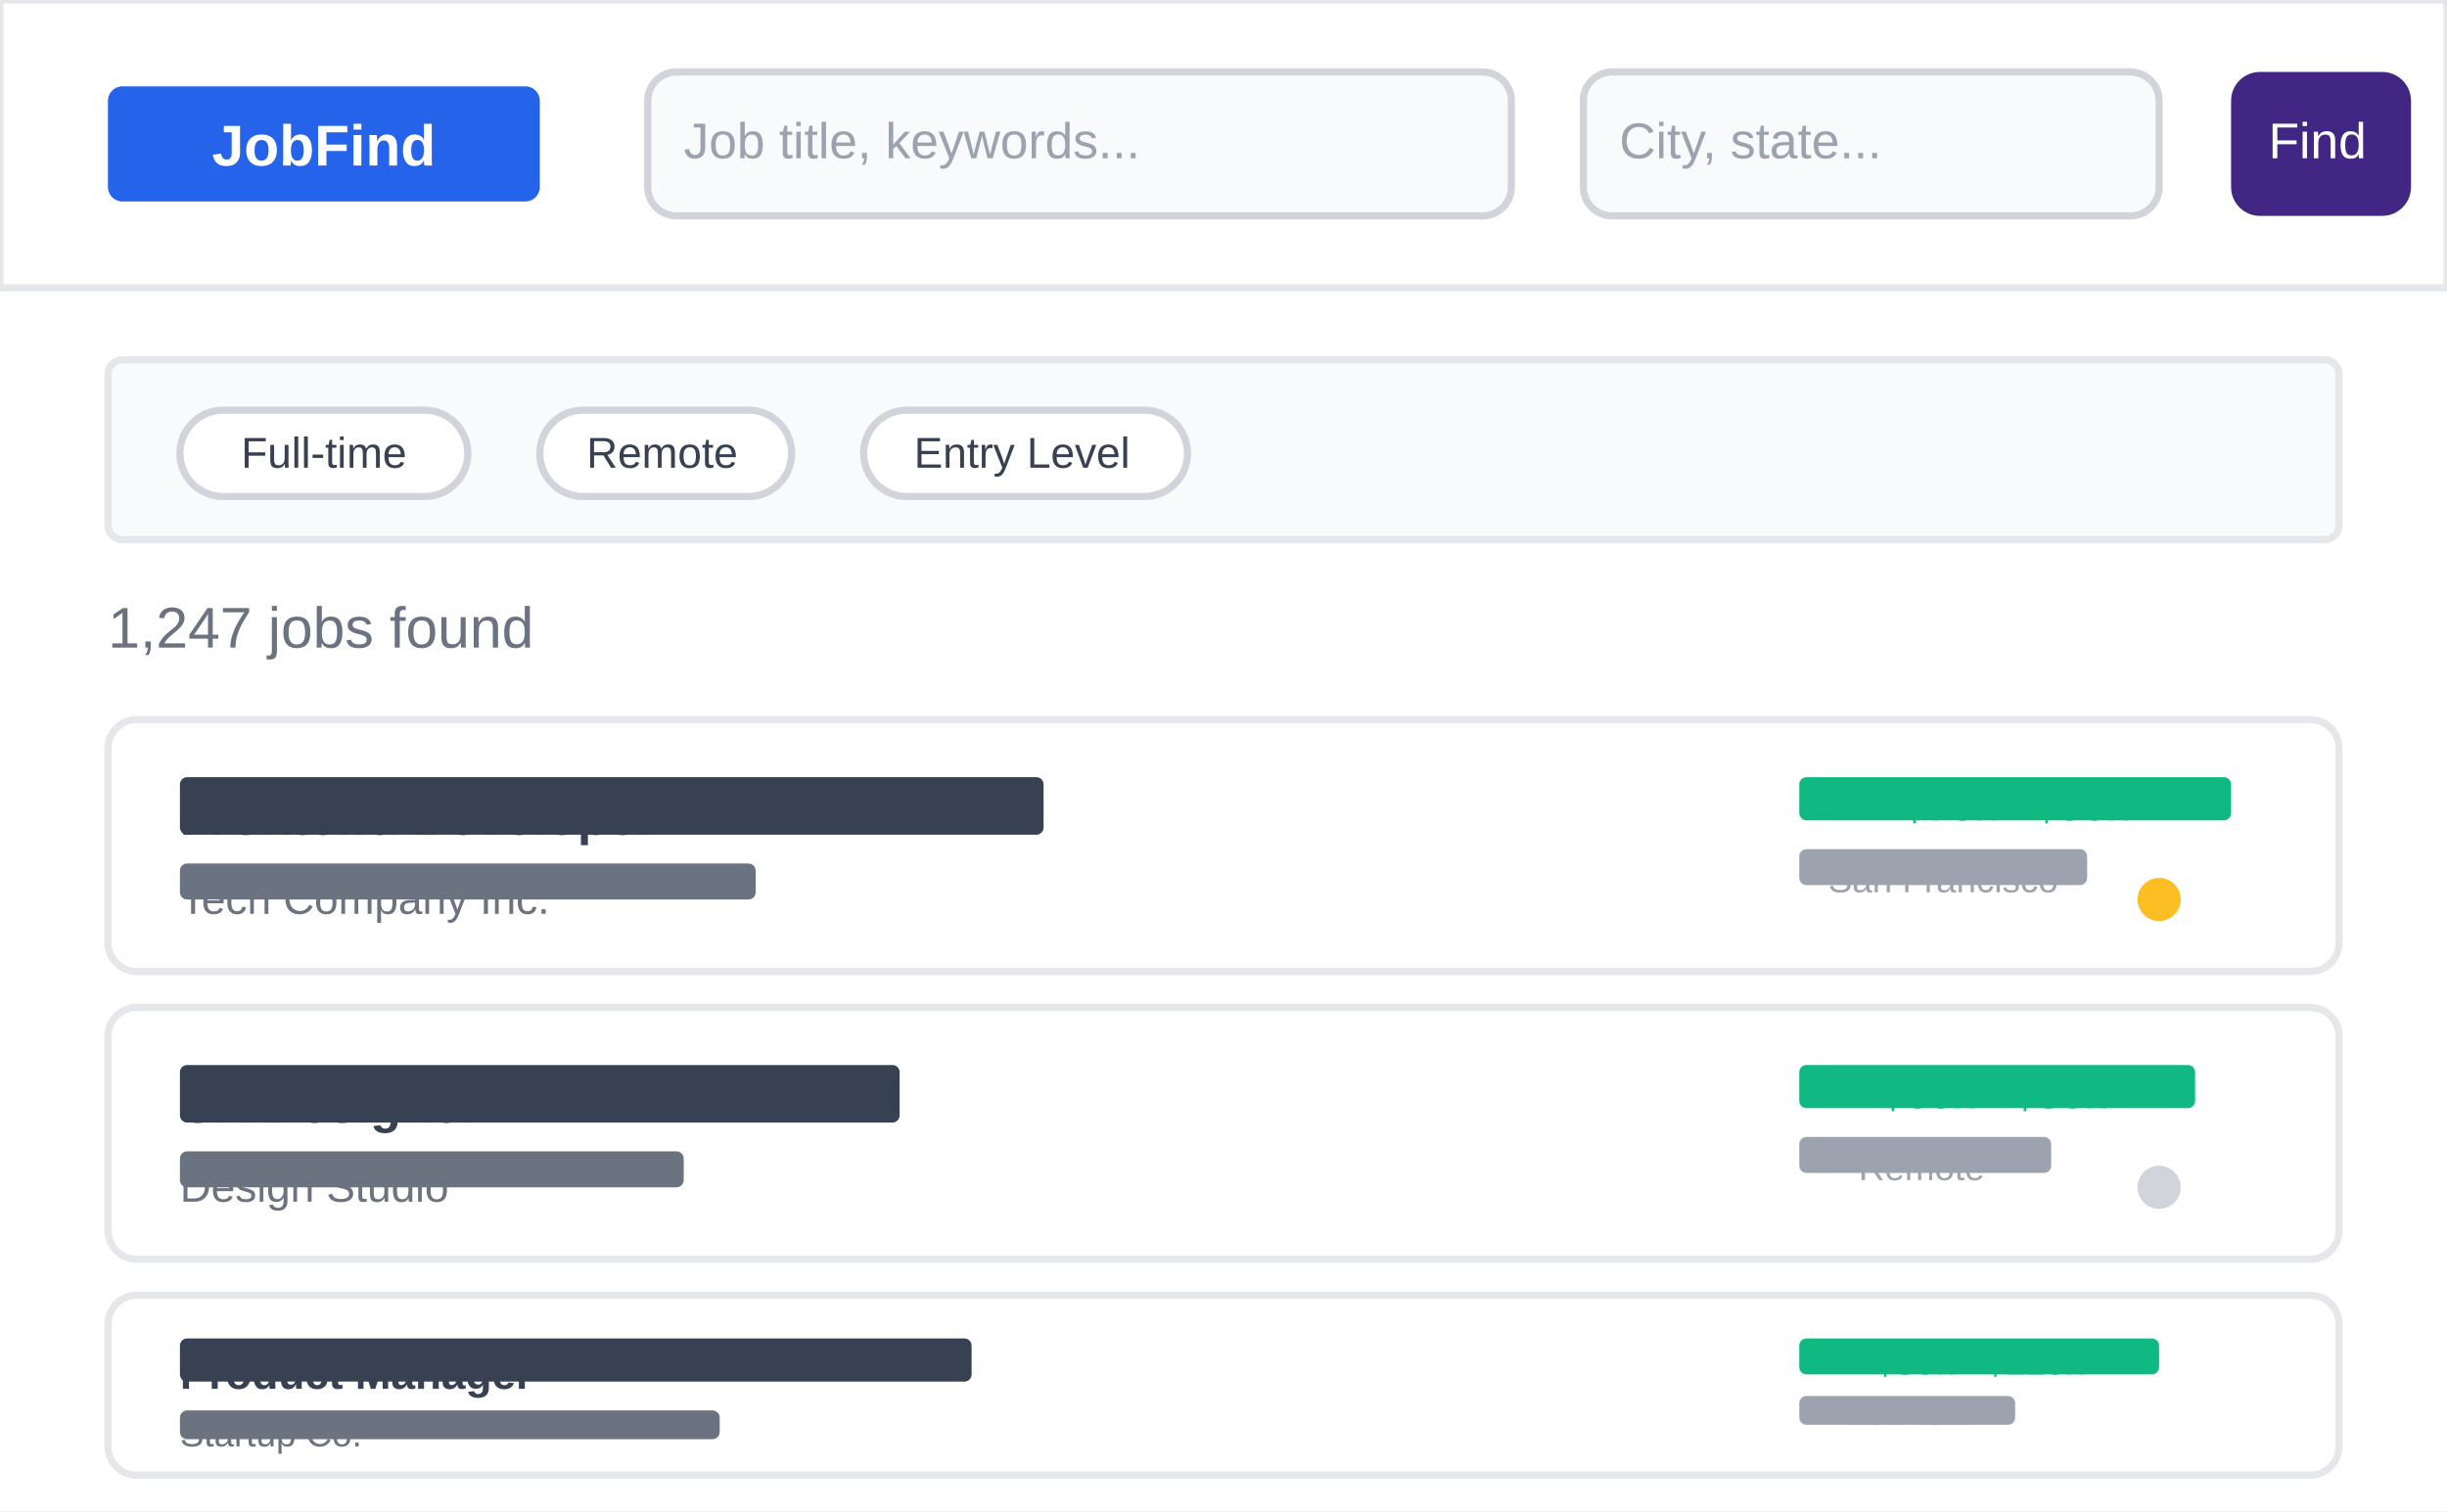
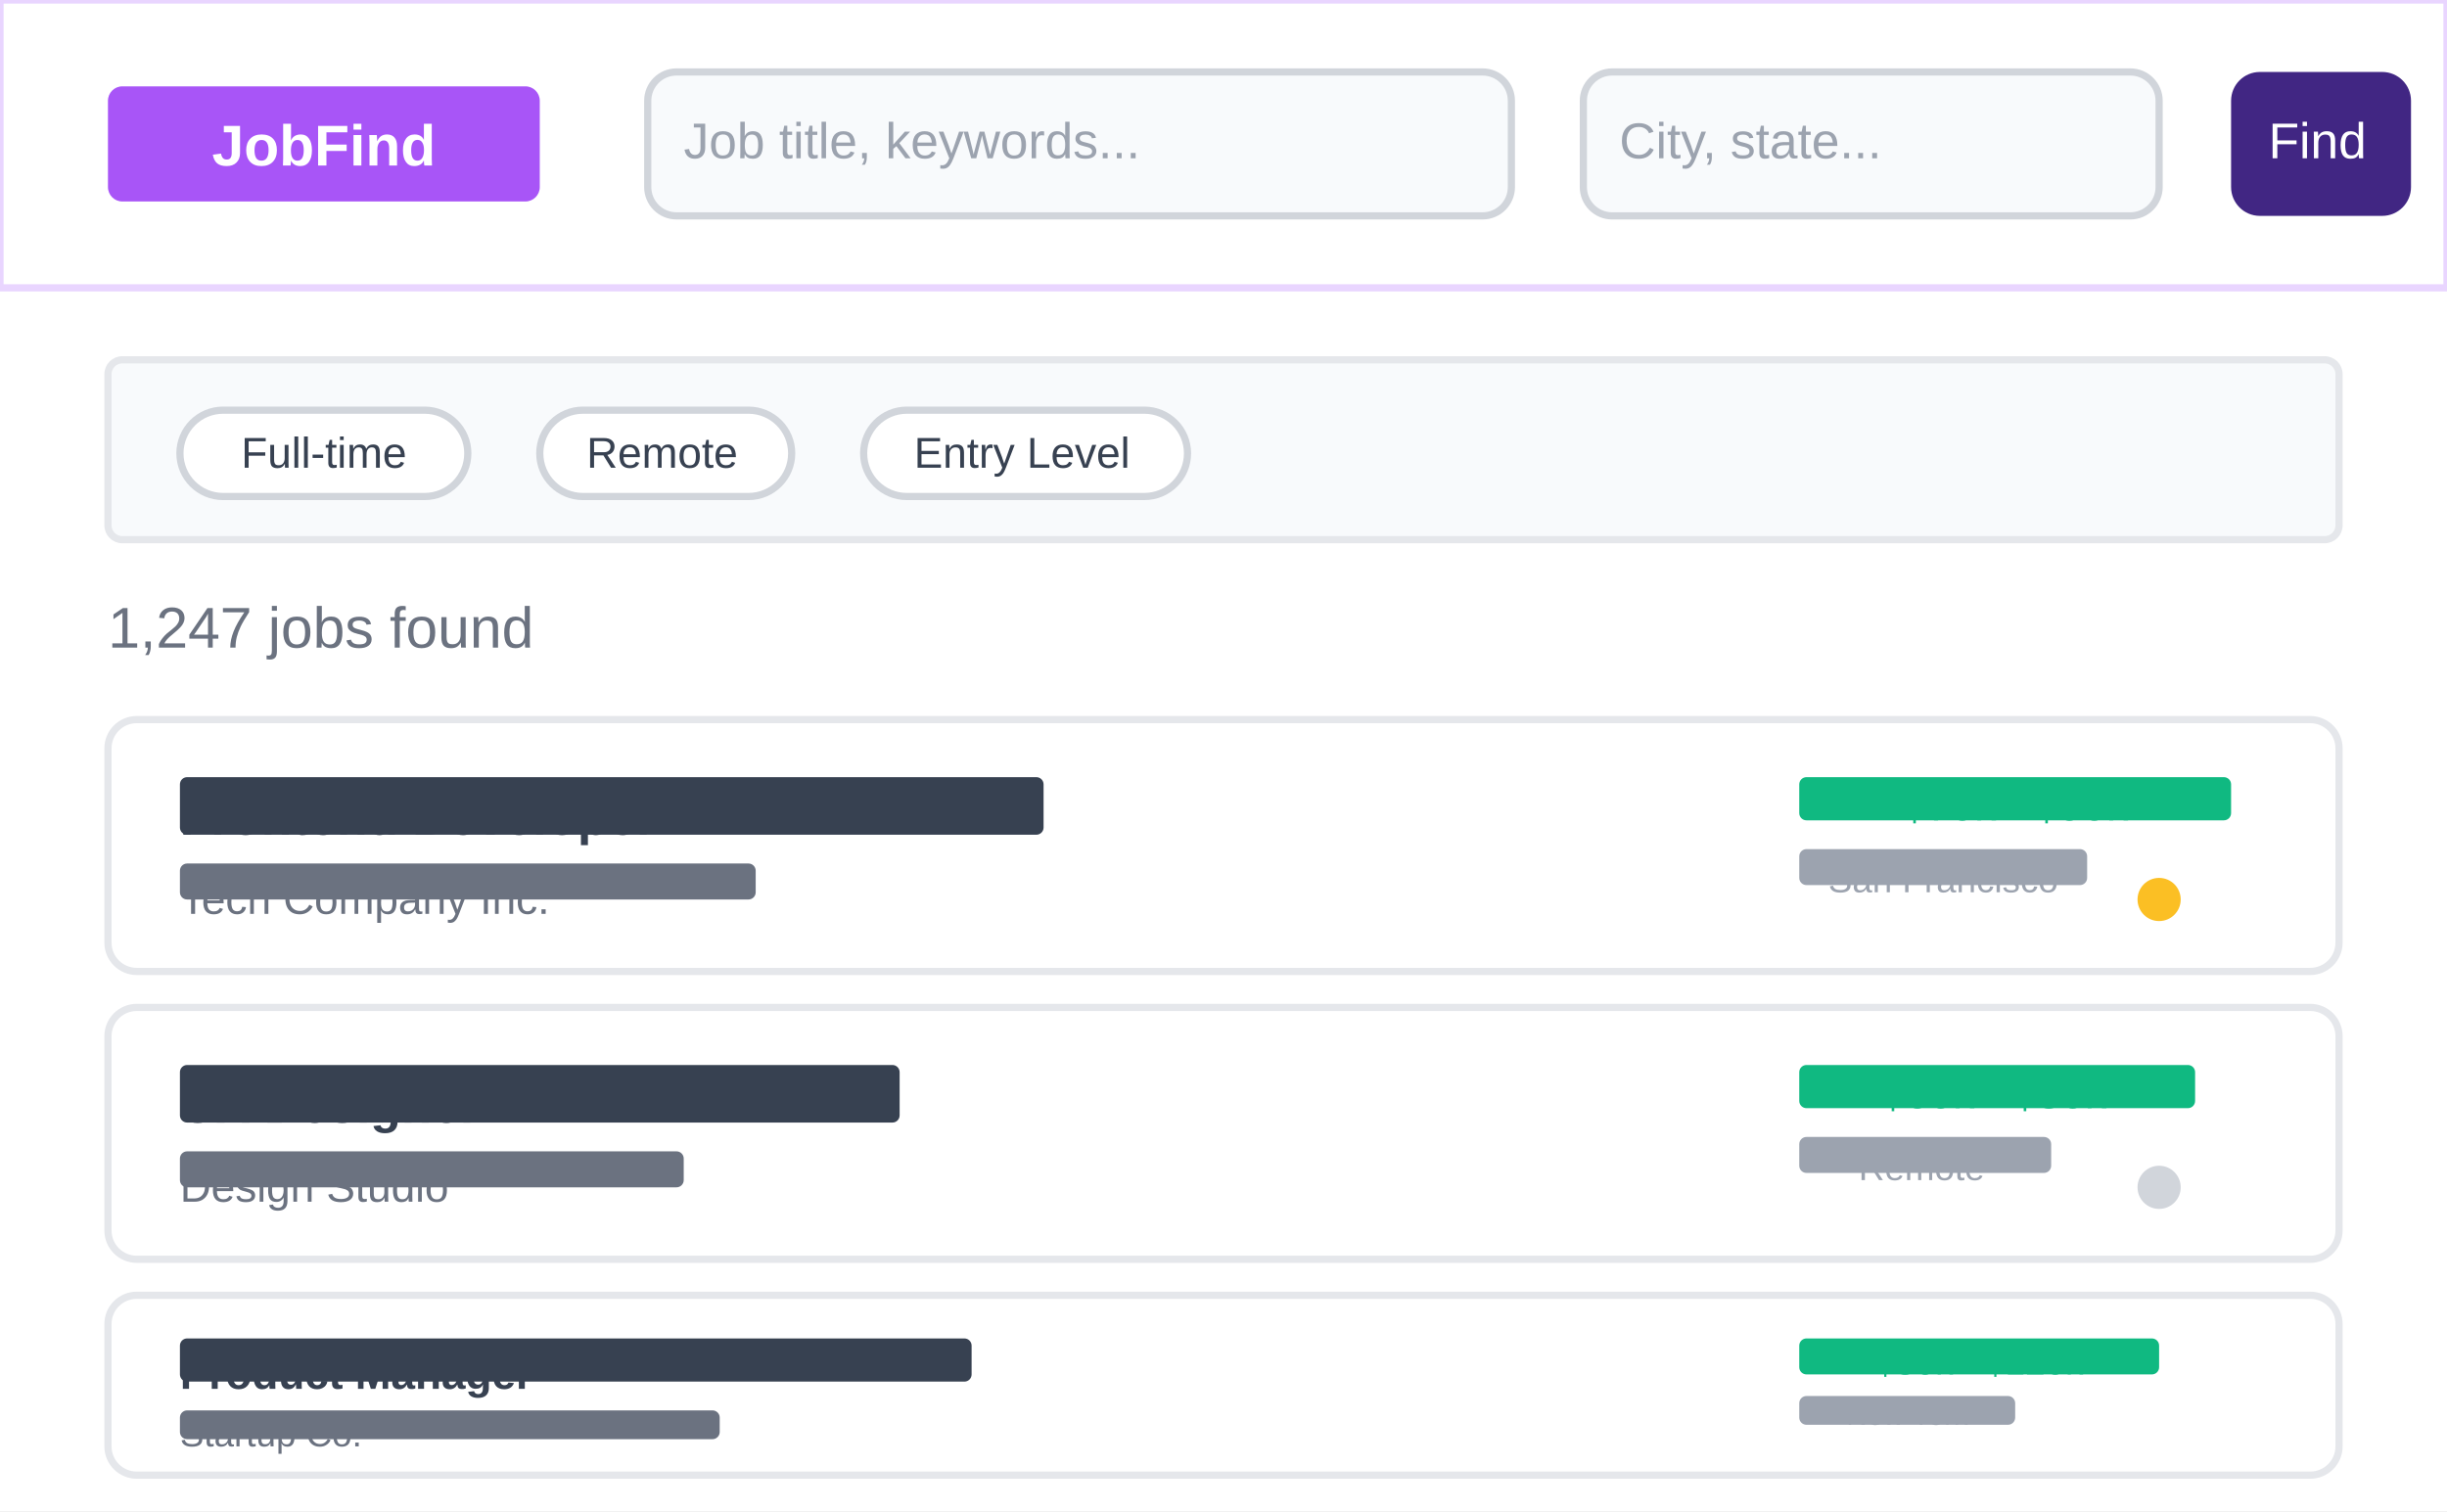
<svg xmlns="http://www.w3.org/2000/svg" width="340" height="210" viewBox="0 0 340 210">
  <defs>
    <pattern id="jobDots" patternUnits="userSpaceOnUse" width="4" height="4">
-       <circle cx="2" cy="2" r="0.5" fill="#9ca3af" />
+       <circle cx="2" cy="2" r="0.5" fill="#581c87" />
    </pattern>
  </defs>
  <rect width="340" height="210" fill="#ffffff" />
-   <rect x="0" y="0" width="340" height="40" fill="#ffffff" stroke="#e5e7eb" stroke-width="1" />
-   <rect x="15" y="12" width="60" height="16" fill="#2563eb" rx="2" />
+   <rect x="0" y="0" width="340" height="40" fill="#ffffff" stroke="#e9d5ff" stroke-width="1" />
+   <rect x="15" y="12" width="60" height="16" fill="#a855f7" rx="2" />
  <text x="45" y="23" fill="white" font-family="Arial, sans-serif" font-size="8" text-anchor="middle" font-weight="bold">JobFind</text>
  <rect x="90" y="10" width="120" height="20" fill="#f8fafc" stroke="#d1d5db" stroke-width="1" rx="4" />
  <text x="95" y="22" fill="#9ca3af" font-family="Arial, sans-serif" font-size="7">Job title, keywords...</text>
  <rect x="220" y="10" width="80" height="20" fill="#f8fafc" stroke="#d1d5db" stroke-width="1" rx="4" />
  <text x="225" y="22" fill="#9ca3af" font-family="Arial, sans-serif" font-size="7">City, state...</text>
  <rect x="310" y="10" width="25" height="20" fill="#412683" rx="4" />
  <text x="322" y="22" fill="white" font-family="Arial, sans-serif" font-size="7" text-anchor="middle">Find</text>
  <rect x="15" y="50" width="310" height="25" fill="#f8fafc" stroke="#e5e7eb" stroke-width="1" rx="2" />
  <rect x="25" y="57" width="40" height="12" fill="#ffffff" stroke="#d1d5db" stroke-width="1" rx="6" />
  <text x="45" y="65" fill="#374151" font-family="Arial, sans-serif" font-size="6" text-anchor="middle">Full-time</text>
  <rect x="75" y="57" width="35" height="12" fill="#ffffff" stroke="#d1d5db" stroke-width="1" rx="6" />
  <text x="92" y="65" fill="#374151" font-family="Arial, sans-serif" font-size="6" text-anchor="middle">Remote</text>
  <rect x="120" y="57" width="45" height="12" fill="#ffffff" stroke="#d1d5db" stroke-width="1" rx="6" />
  <text x="142" y="65" fill="#374151" font-family="Arial, sans-serif" font-size="6" text-anchor="middle">Entry Level</text>
  <text x="15" y="90" fill="#6b7280" font-family="Arial, sans-serif" font-size="8">1,247 jobs found</text>
  <g>
    <rect x="15" y="100" width="310" height="35" fill="#ffffff" stroke="#e5e7eb" stroke-width="1" rx="4" />
    <rect x="25" y="108" width="120" height="8" fill="#374151" rx="1" />
    <text x="25" y="116" fill="#374151" font-family="Arial, sans-serif" font-size="7" font-weight="bold">Frontend Developer</text>
    <rect x="25" y="120" width="80" height="5" fill="#6b7280" rx="1" />
    <text x="25" y="127" fill="#6b7280" font-family="Arial, sans-serif" font-size="6">Tech Company Inc.</text>
    <rect x="250" y="108" width="60" height="6" fill="#10b981" rx="1" />
    <text x="280" y="114" fill="#10b981" font-family="Arial, sans-serif" font-size="6" text-anchor="middle">$70k - $90k</text>
    <rect x="250" y="118" width="40" height="5" fill="#9ca3af" rx="1" />
    <text x="270" y="124" fill="#9ca3af" font-family="Arial, sans-serif" font-size="5" text-anchor="middle">San Francisco</text>
    <circle cx="300" cy="125" r="3" fill="#fbbf24" />
    <rect x="15" y="140" width="310" height="35" fill="#ffffff" stroke="#e5e7eb" stroke-width="1" rx="4" />
    <rect x="25" y="148" width="100" height="8" fill="#374151" rx="1" />
    <text x="25" y="156" fill="#374151" font-family="Arial, sans-serif" font-size="7" font-weight="bold">UX Designer</text>
    <rect x="25" y="160" width="70" height="5" fill="#6b7280" rx="1" />
    <text x="25" y="167" fill="#6b7280" font-family="Arial, sans-serif" font-size="6">Design Studio</text>
    <rect x="250" y="148" width="55" height="6" fill="#10b981" rx="1" />
    <text x="277" y="154" fill="#10b981" font-family="Arial, sans-serif" font-size="6" text-anchor="middle">$60k - $80k</text>
    <rect x="250" y="158" width="35" height="5" fill="#9ca3af" rx="1" />
    <text x="267" y="164" fill="#9ca3af" font-family="Arial, sans-serif" font-size="5" text-anchor="middle">Remote</text>
    <circle cx="300" cy="165" r="3" fill="#d1d5db" />
    <rect x="15" y="180" width="310" height="25" fill="#ffffff" stroke="#e5e7eb" stroke-width="1" rx="4" />
    <rect x="25" y="186" width="110" height="6" fill="#374151" rx="1" />
    <text x="25" y="193" fill="#374151" font-family="Arial, sans-serif" font-size="6" font-weight="bold">Product Manager</text>
    <rect x="25" y="196" width="75" height="4" fill="#6b7280" rx="1" />
    <text x="25" y="201" fill="#6b7280" font-family="Arial, sans-serif" font-size="5">Startup Co.</text>
    <rect x="250" y="186" width="50" height="5" fill="#10b981" rx="1" />
    <text x="275" y="191" fill="#10b981" font-family="Arial, sans-serif" font-size="5" text-anchor="middle">$80k - $120k</text>
    <rect x="250" y="194" width="30" height="4" fill="#9ca3af" rx="1" />
    <text x="265" y="198" fill="#9ca3af" font-family="Arial, sans-serif" font-size="4" text-anchor="middle">New York</text>
  </g>
</svg>
